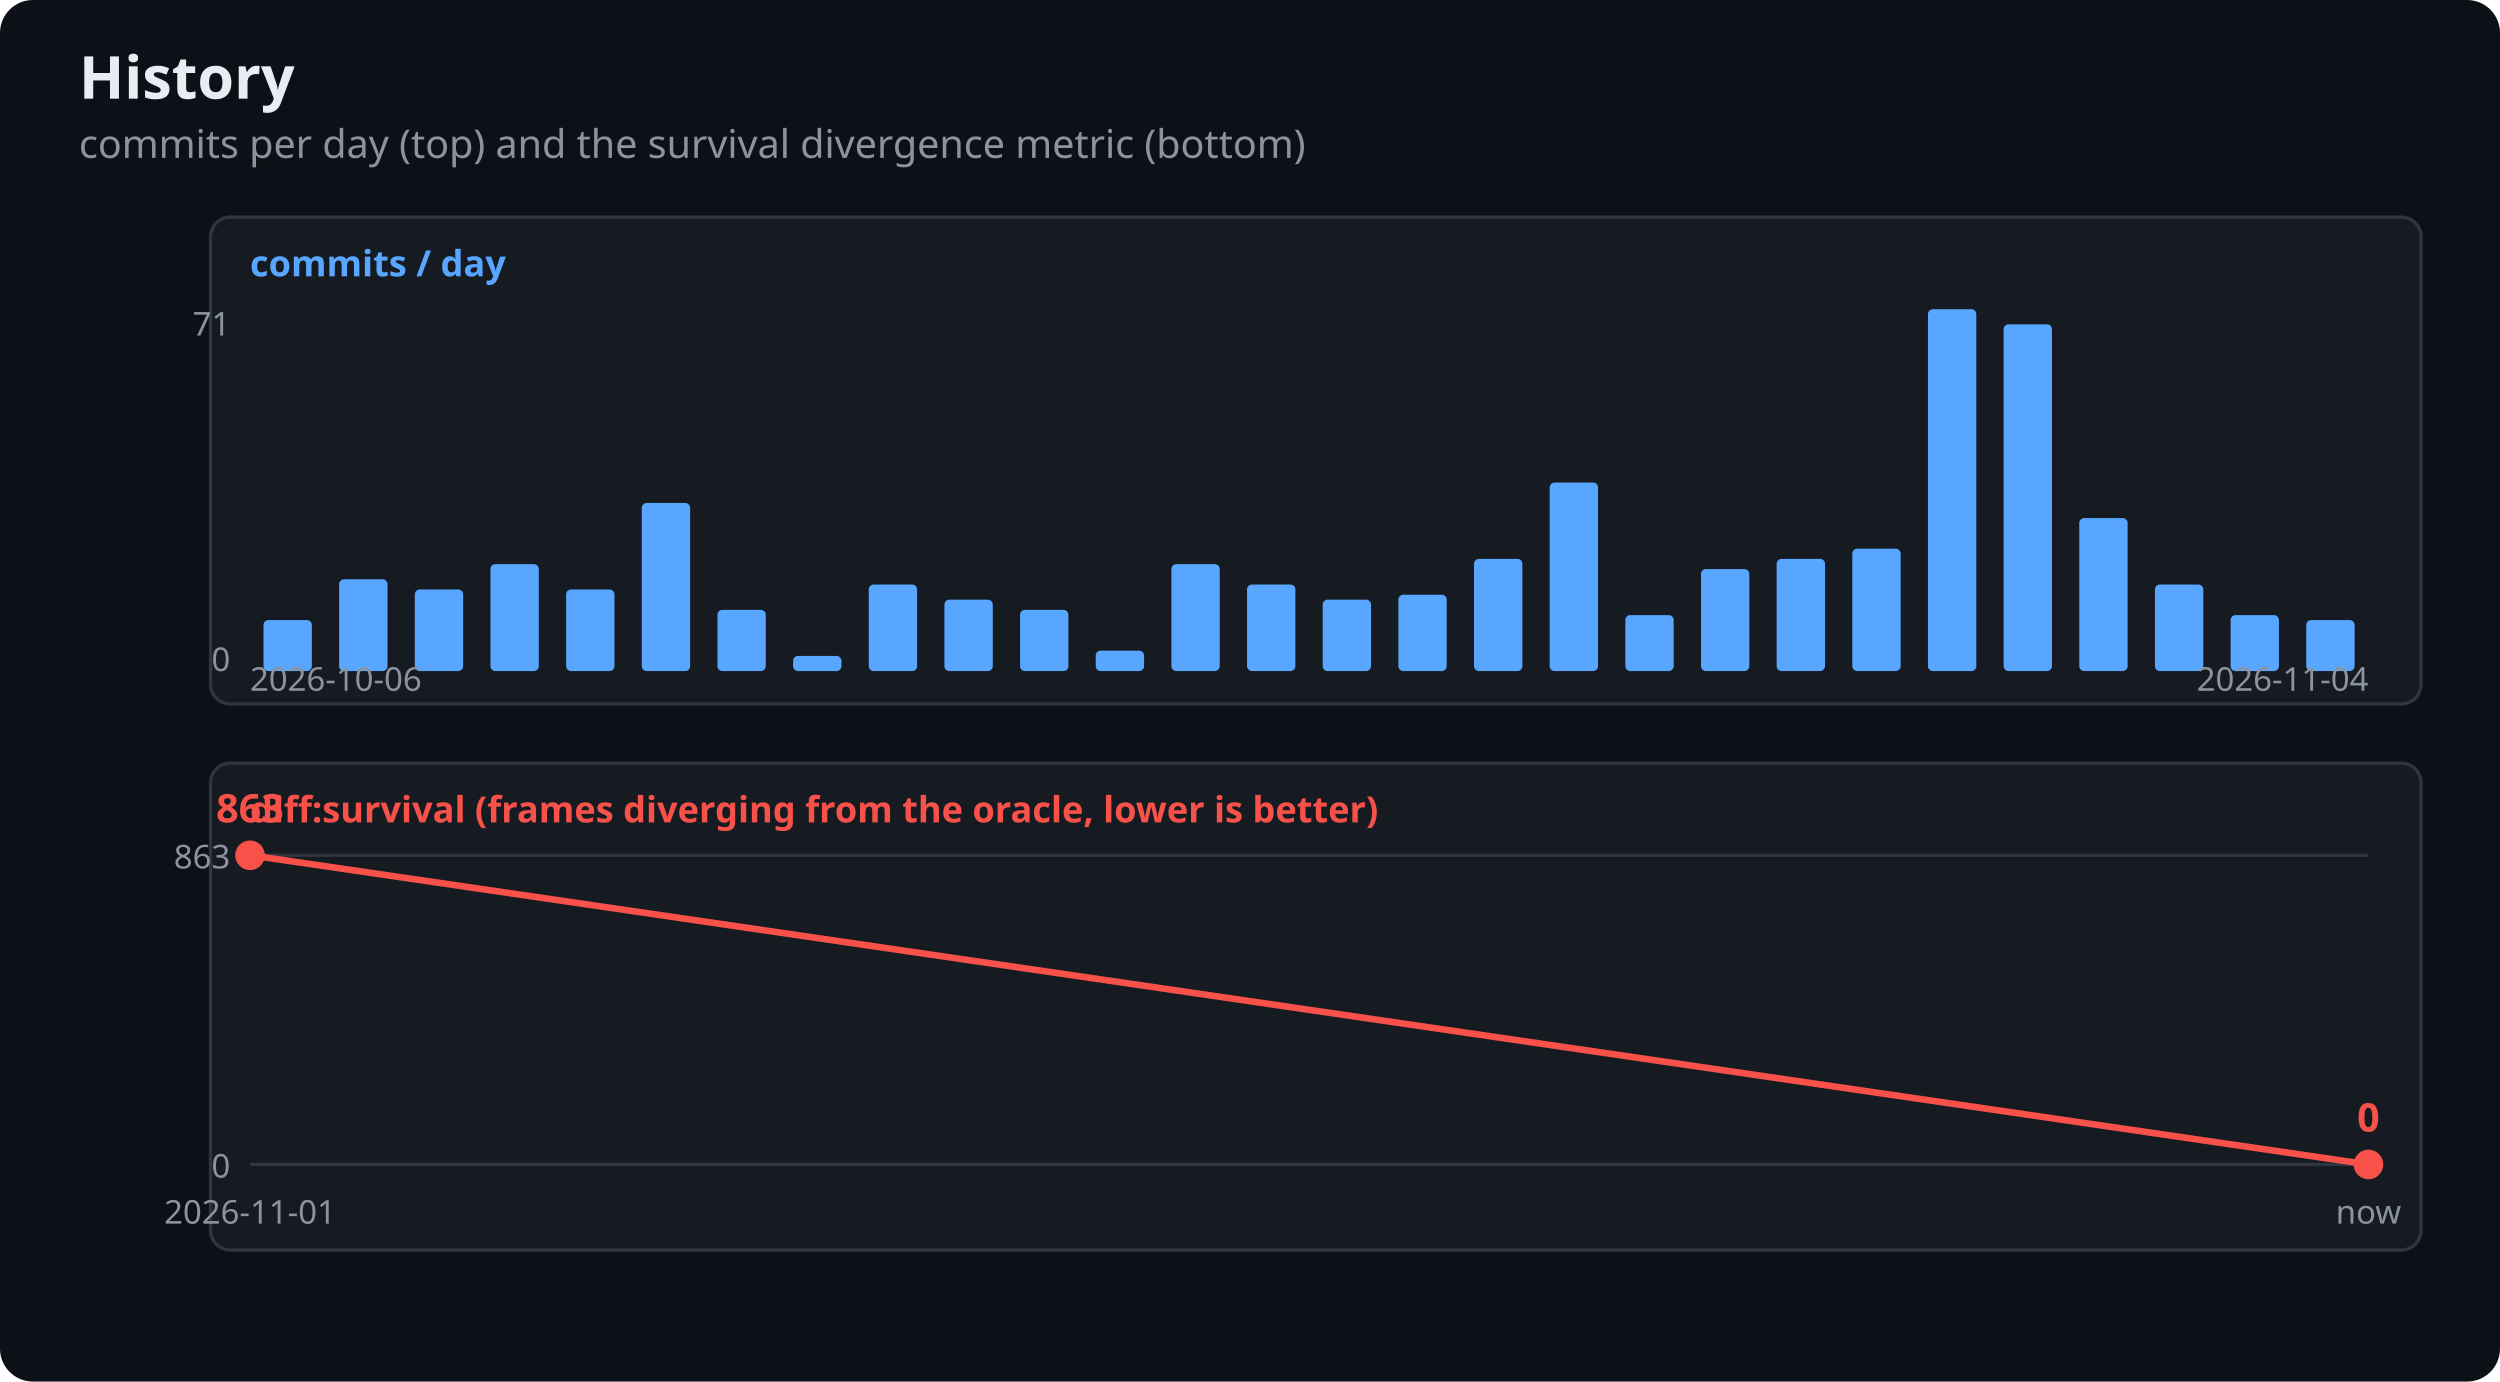
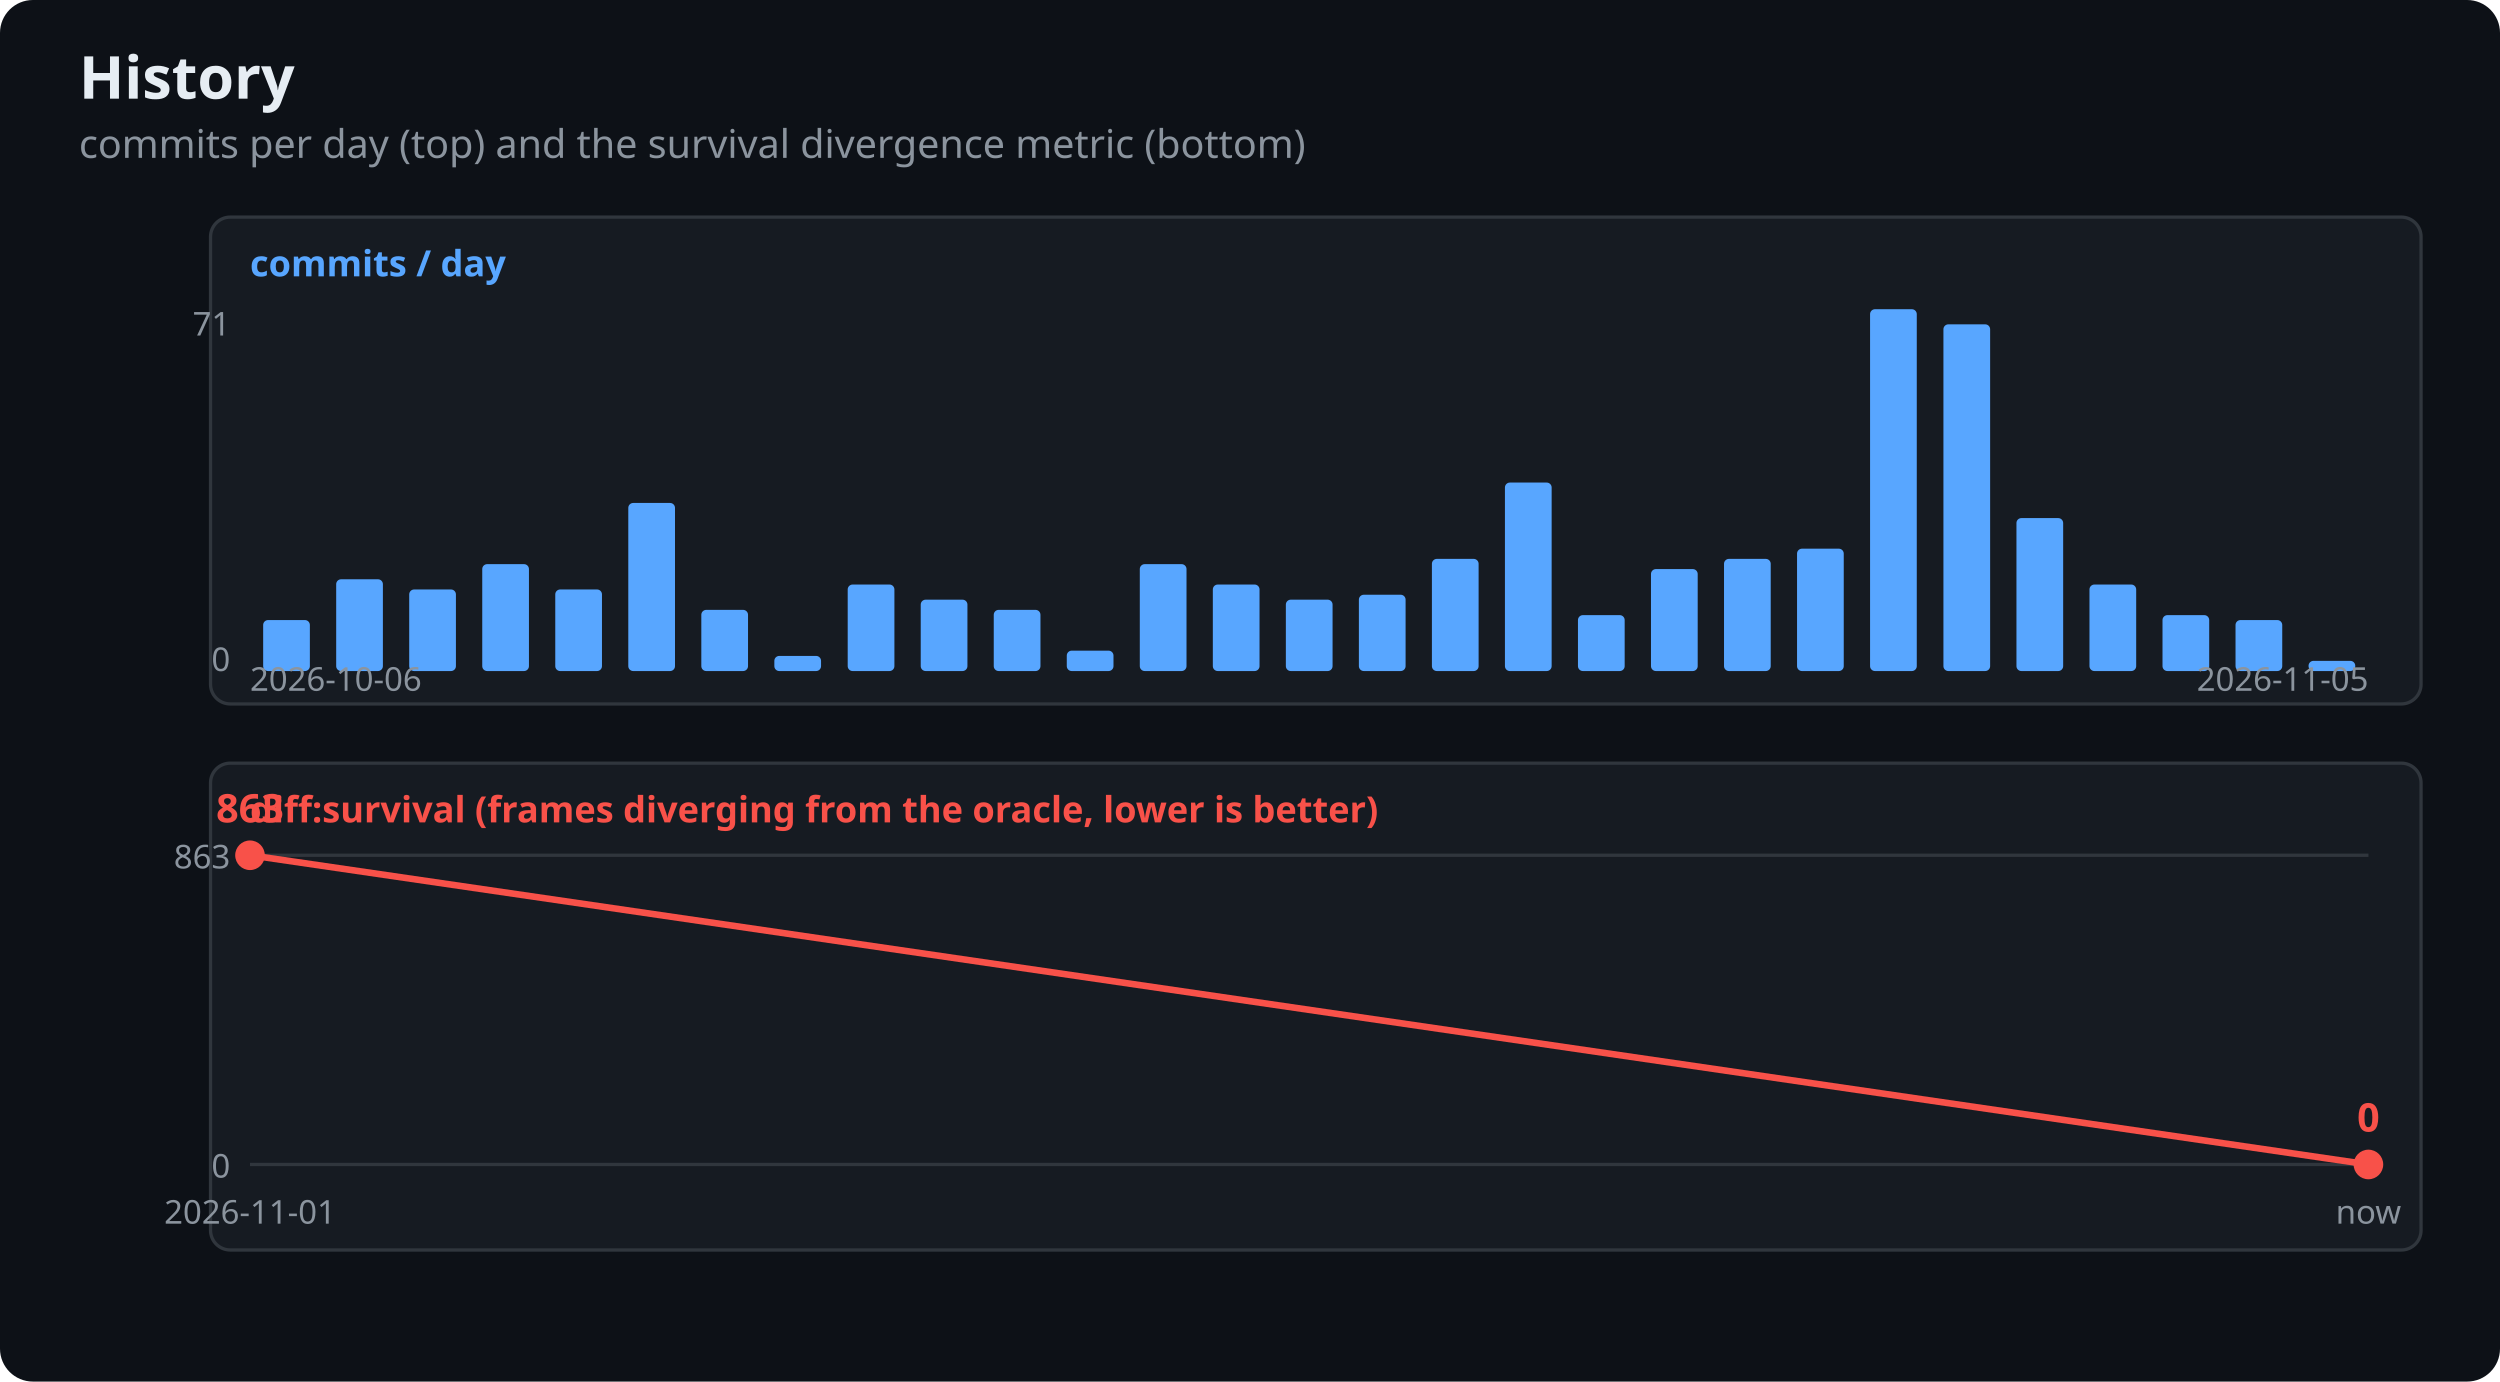
<svg xmlns="http://www.w3.org/2000/svg" width="760" height="420" viewBox="0 0 760 420" font-family="Segoe UI,Ubuntu,sans-serif">
  <rect width="760" height="420" rx="10" fill="#0d1117" />
  <text x="24" y="30" fill="#e6edf3" font-size="18" font-weight="600">History</text>
  <text x="24" y="48" fill="#8b949e" font-size="12">commits per day (top) and the survival divergence metric (bottom)</text>
  <rect x="64" y="66" width="672" height="148" fill="#161b22" stroke="#30363d" rx="6" />
  <text x="76" y="84" fill="#58a6ff" font-size="11" font-weight="600">commits / day</text>
-   <rect x="80.1" y="188.5" width="14.7" height="15.5" fill="#58a6ff" rx="1.5" />
-   <rect x="103.1" y="176.1" width="14.7" height="27.9" fill="#58a6ff" rx="1.5" />
-   <rect x="126.1" y="179.2" width="14.7" height="24.8" fill="#58a6ff" rx="1.5" />
-   <rect x="149.1" y="171.5" width="14.7" height="32.5" fill="#58a6ff" rx="1.5" />
-   <rect x="172.1" y="179.2" width="14.7" height="24.8" fill="#58a6ff" rx="1.5" />
-   <rect x="195.1" y="152.9" width="14.7" height="51.1" fill="#58a6ff" rx="1.5" />
-   <rect x="218.1" y="185.4" width="14.7" height="18.6" fill="#58a6ff" rx="1.5" />
-   <rect x="241.1" y="199.4" width="14.7" height="4.6" fill="#58a6ff" rx="1.5" />
-   <rect x="264.1" y="177.7" width="14.7" height="26.3" fill="#58a6ff" rx="1.5" />
-   <rect x="287.1" y="182.3" width="14.7" height="21.7" fill="#58a6ff" rx="1.5" />
-   <rect x="310.1" y="185.4" width="14.7" height="18.6" fill="#58a6ff" rx="1.5" />
-   <rect x="333.1" y="197.8" width="14.7" height="6.2" fill="#58a6ff" rx="1.5" />
-   <rect x="356.1" y="171.5" width="14.7" height="32.5" fill="#58a6ff" rx="1.5" />
-   <rect x="379.1" y="177.7" width="14.7" height="26.3" fill="#58a6ff" rx="1.5" />
-   <rect x="402.1" y="182.3" width="14.7" height="21.7" fill="#58a6ff" rx="1.5" />
-   <rect x="425.1" y="180.8" width="14.7" height="23.2" fill="#58a6ff" rx="1.5" />
-   <rect x="448.1" y="169.9" width="14.7" height="34.1" fill="#58a6ff" rx="1.5" />
-   <rect x="471.1" y="146.7" width="14.7" height="57.3" fill="#58a6ff" rx="1.5" />
-   <rect x="494.1" y="187.0" width="14.7" height="17.0" fill="#58a6ff" rx="1.5" />
-   <rect x="517.1" y="173.0" width="14.7" height="31.0" fill="#58a6ff" rx="1.5" />
-   <rect x="540.1" y="169.9" width="14.7" height="34.1" fill="#58a6ff" rx="1.5" />
-   <rect x="563.1" y="166.8" width="14.7" height="37.2" fill="#58a6ff" rx="1.5" />
-   <rect x="586.1" y="94.0" width="14.7" height="110.0" fill="#58a6ff" rx="1.5" />
-   <rect x="609.1" y="98.6" width="14.7" height="105.4" fill="#58a6ff" rx="1.5" />
-   <rect x="632.1" y="157.5" width="14.7" height="46.5" fill="#58a6ff" rx="1.5" />
-   <rect x="655.1" y="177.7" width="14.7" height="26.3" fill="#58a6ff" rx="1.5" />
-   <rect x="678.1" y="187.0" width="14.7" height="17.0" fill="#58a6ff" rx="1.5" />
-   <rect x="701.1" y="188.5" width="14.7" height="15.5" fill="#58a6ff" rx="1.5" />
+   <rect x="80.0" y="188.5" width="14.2" height="15.5" fill="#58a6ff" rx="1.5" />
+   <rect x="102.2" y="176.1" width="14.2" height="27.9" fill="#58a6ff" rx="1.5" />
+   <rect x="124.4" y="179.2" width="14.2" height="24.8" fill="#58a6ff" rx="1.5" />
+   <rect x="146.6" y="171.5" width="14.2" height="32.5" fill="#58a6ff" rx="1.5" />
+   <rect x="168.8" y="179.2" width="14.2" height="24.8" fill="#58a6ff" rx="1.5" />
+   <rect x="191.0" y="152.9" width="14.2" height="51.1" fill="#58a6ff" rx="1.5" />
+   <rect x="213.2" y="185.4" width="14.2" height="18.6" fill="#58a6ff" rx="1.5" />
+   <rect x="235.4" y="199.4" width="14.2" height="4.6" fill="#58a6ff" rx="1.5" />
+   <rect x="257.7" y="177.7" width="14.2" height="26.3" fill="#58a6ff" rx="1.5" />
+   <rect x="279.9" y="182.3" width="14.2" height="21.7" fill="#58a6ff" rx="1.5" />
+   <rect x="302.1" y="185.4" width="14.2" height="18.6" fill="#58a6ff" rx="1.5" />
+   <rect x="324.3" y="197.8" width="14.2" height="6.2" fill="#58a6ff" rx="1.5" />
+   <rect x="346.5" y="171.5" width="14.2" height="32.5" fill="#58a6ff" rx="1.5" />
+   <rect x="368.7" y="177.7" width="14.2" height="26.3" fill="#58a6ff" rx="1.5" />
+   <rect x="390.9" y="182.3" width="14.2" height="21.7" fill="#58a6ff" rx="1.5" />
+   <rect x="413.1" y="180.8" width="14.2" height="23.2" fill="#58a6ff" rx="1.5" />
+   <rect x="435.3" y="169.9" width="14.2" height="34.1" fill="#58a6ff" rx="1.5" />
+   <rect x="457.5" y="146.7" width="14.2" height="57.3" fill="#58a6ff" rx="1.5" />
+   <rect x="479.7" y="187.0" width="14.2" height="17.0" fill="#58a6ff" rx="1.5" />
+   <rect x="501.9" y="173.0" width="14.2" height="31.0" fill="#58a6ff" rx="1.5" />
+   <rect x="524.1" y="169.9" width="14.2" height="34.1" fill="#58a6ff" rx="1.5" />
+   <rect x="546.3" y="166.8" width="14.2" height="37.2" fill="#58a6ff" rx="1.5" />
+   <rect x="568.5" y="94.0" width="14.2" height="110.0" fill="#58a6ff" rx="1.5" />
+   <rect x="590.8" y="98.6" width="14.2" height="105.4" fill="#58a6ff" rx="1.5" />
+   <rect x="613.0" y="157.5" width="14.2" height="46.5" fill="#58a6ff" rx="1.5" />
+   <rect x="635.2" y="177.7" width="14.2" height="26.3" fill="#58a6ff" rx="1.5" />
+   <rect x="657.4" y="187.0" width="14.2" height="17.0" fill="#58a6ff" rx="1.5" />
+   <rect x="679.6" y="188.5" width="14.2" height="15.5" fill="#58a6ff" rx="1.5" />
+   <rect x="701.8" y="200.9" width="14.2" height="3.1" fill="#58a6ff" rx="1.5" />
  <text x="70" y="102" fill="#8b949e" font-size="10" text-anchor="end">71</text>
  <text x="70" y="204" fill="#8b949e" font-size="10" text-anchor="end">0</text>
  <text x="76" y="210" fill="#8b949e" font-size="10">2026-10-06</text>
-   <text x="720" y="210" fill="#8b949e" font-size="10" text-anchor="end">2026-11-04</text>
+   <text x="720" y="210" fill="#8b949e" font-size="10" text-anchor="end">2026-11-05</text>
  <rect x="64" y="232" width="672" height="148" fill="#161b22" stroke="#30363d" rx="6" />
  <text x="76" y="250" fill="#f85149" font-size="11" font-weight="600">diff:survival (frames diverging from the oracle, lower is better)</text>
  <line x1="76" y1="354.0" x2="720" y2="354.0" stroke="#30363d" stroke-width="1" />
  <text x="70" y="358.0" fill="#8b949e" font-size="10" text-anchor="end">0</text>
  <line x1="76" y1="260.0" x2="720" y2="260.0" stroke="#30363d" stroke-width="1" />
  <text x="70" y="264.0" fill="#8b949e" font-size="10" text-anchor="end">863</text>
  <circle cx="76.0" cy="260.0" r="4.5" fill="#f85149" />
  <text x="76.0" y="250.0" fill="#f85149" font-size="12" font-weight="600" text-anchor="middle">863</text>
  <text x="76.0" y="372" fill="#8b949e" font-size="10" text-anchor="middle">2026-11-01</text>
  <circle cx="720.0" cy="354.0" r="4.5" fill="#f85149" />
  <text x="720.0" y="344.0" fill="#f85149" font-size="12" font-weight="600" text-anchor="middle">0</text>
  <text x="720.0" y="372" fill="#8b949e" font-size="10" text-anchor="middle">now</text>
  <polyline points="76.0,260.0 720.0,354.0" fill="none" stroke="#f85149" stroke-width="2" />
</svg>
